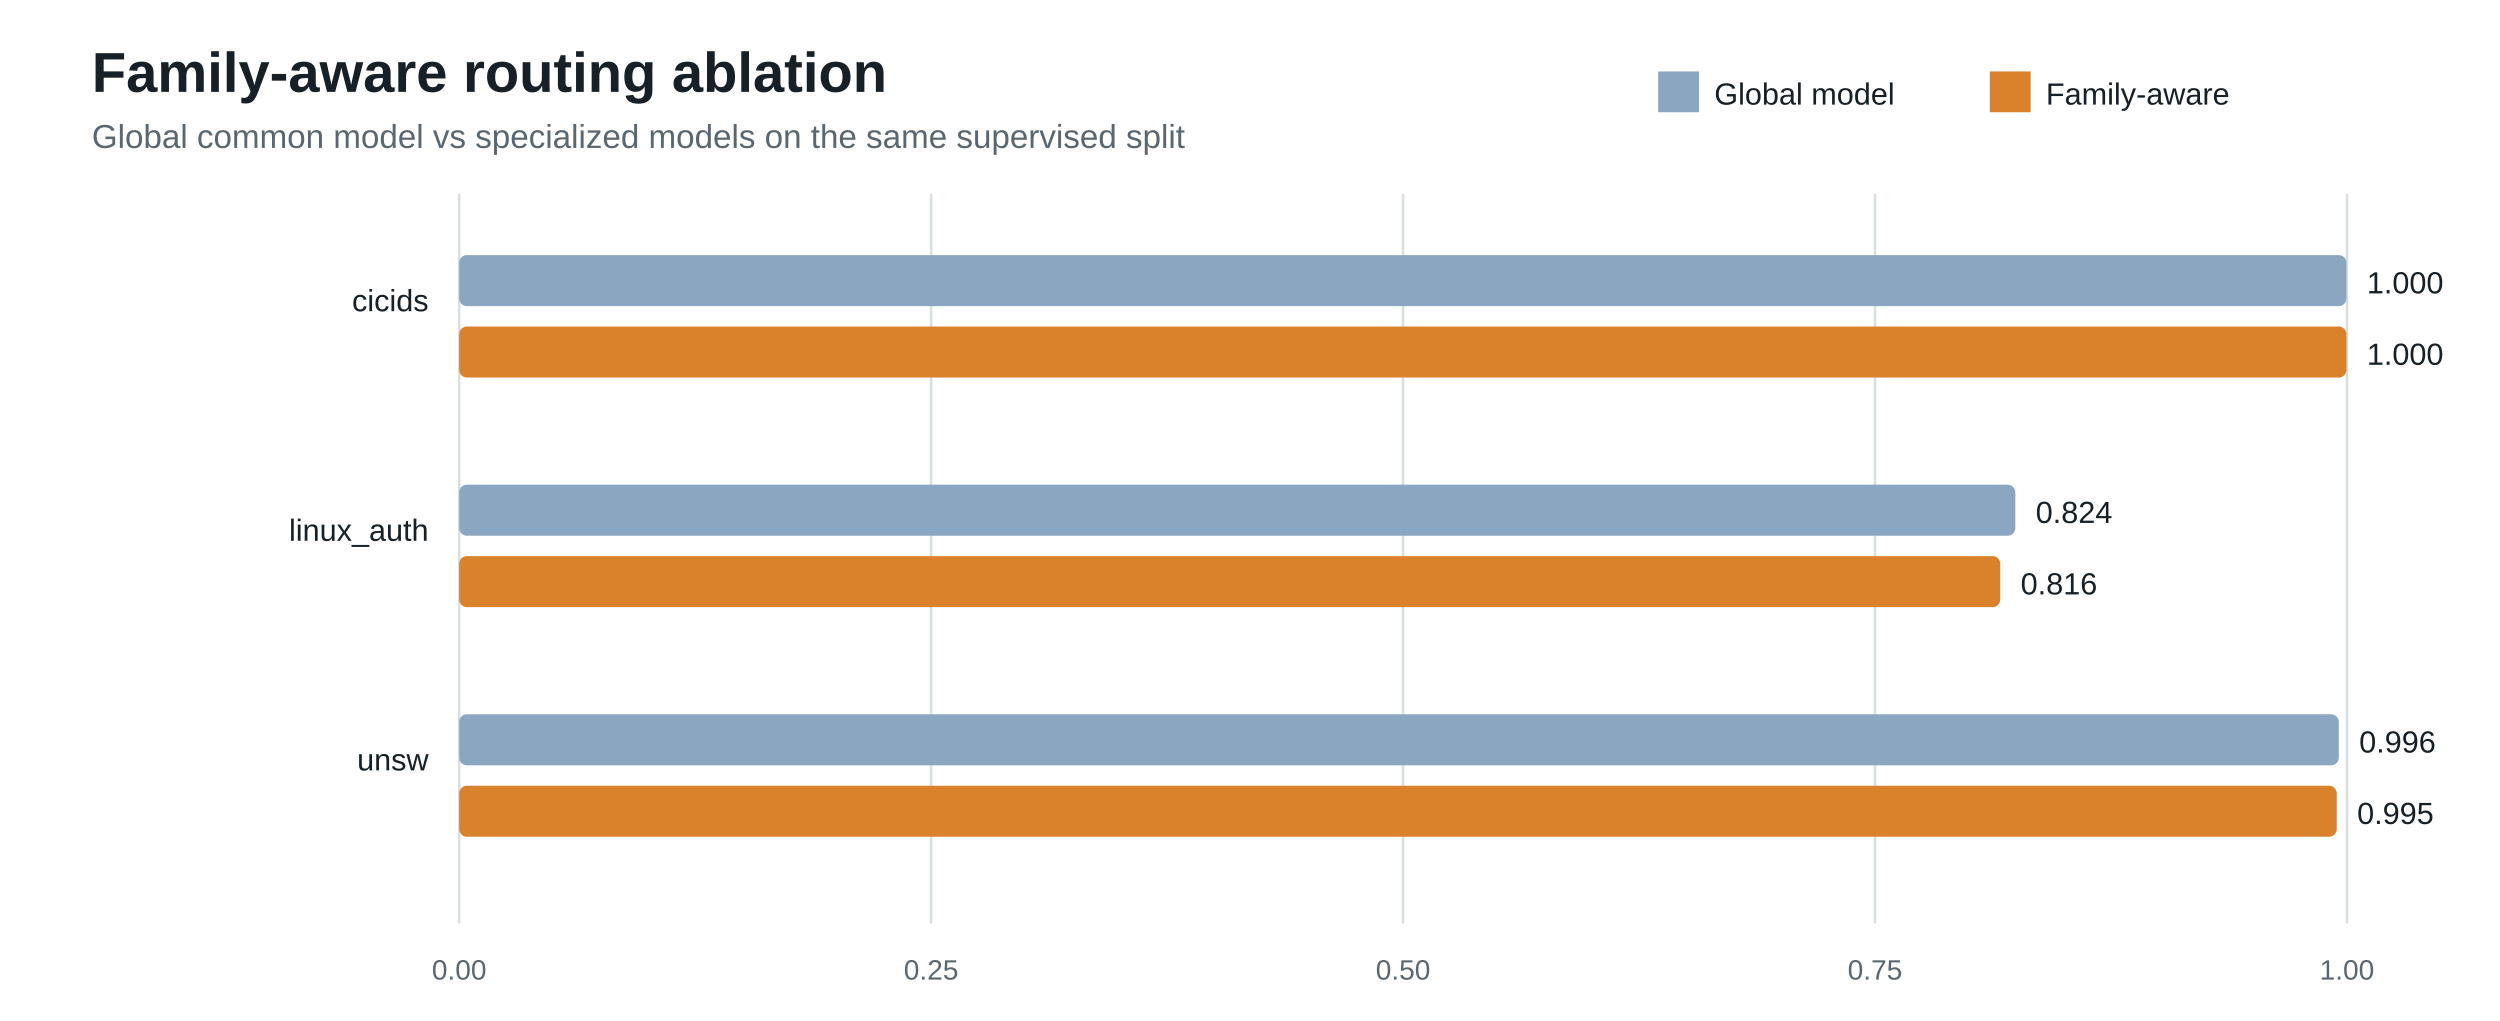
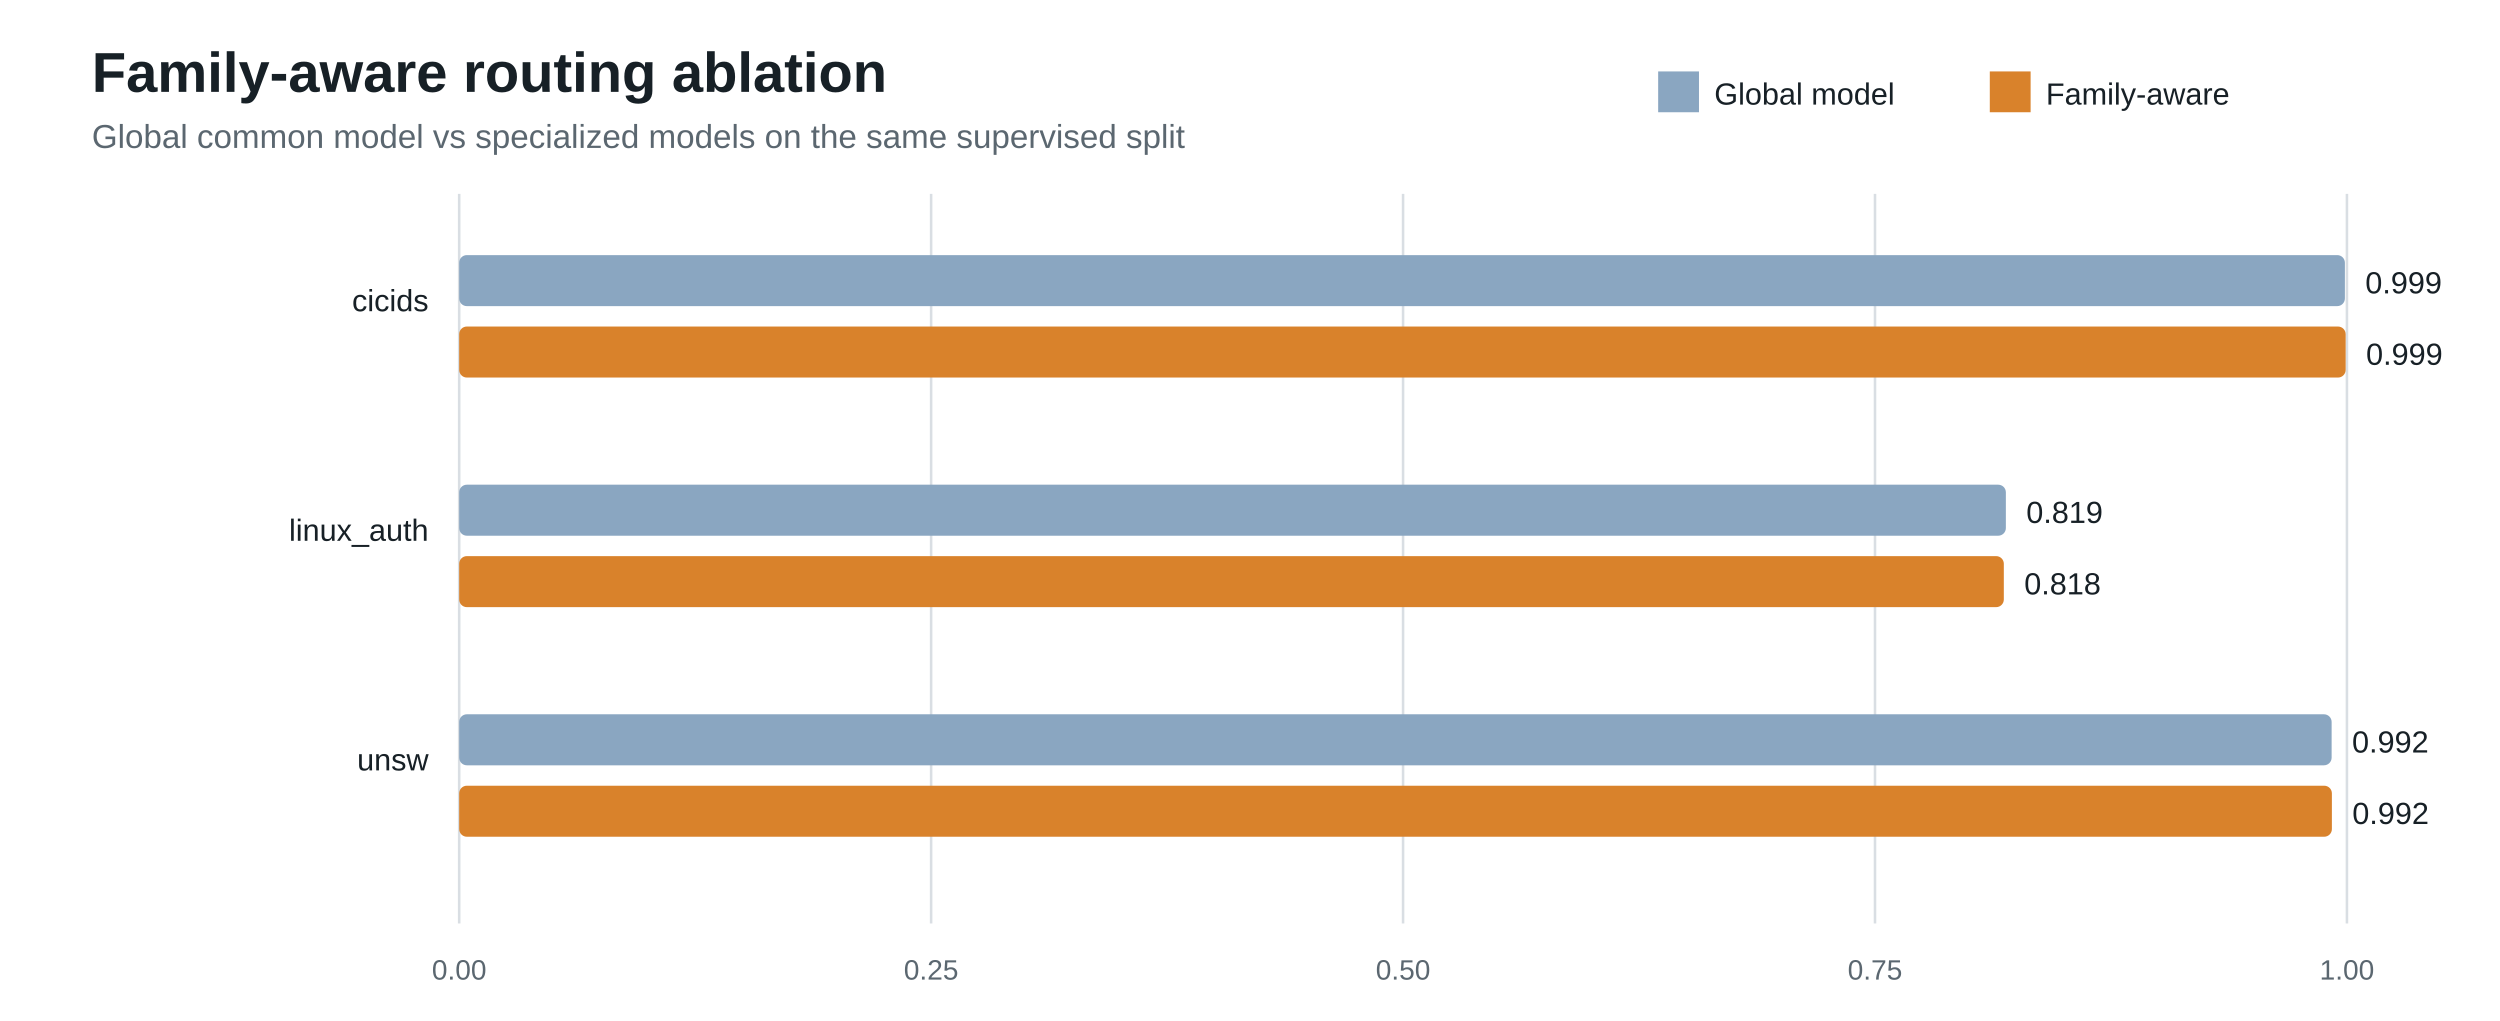
<svg xmlns="http://www.w3.org/2000/svg" width="980" height="400" viewBox="0 0 980 400">
  <style>text{font-family:Arial,Helvetica,sans-serif;fill:#172026}.title{font-size:22px;font-weight:700}.sub{font-size:13px;fill:#5b6770}.label{font-size:12px}.axis{font-size:11px;fill:#5b6770}</style>
  <text x="36" y="36" class="title">Family-aware routing ablation</text>
  <text x="36" y="58" class="sub">Global common model vs specialized models on the same supervised split</text>
  <line x1="180.0" y1="76" x2="180.0" y2="362" stroke="#d9dee3" />
  <text x="180.0" y="384" text-anchor="middle" class="axis">0.00</text>
  <line x1="365.0" y1="76" x2="365.0" y2="362" stroke="#d9dee3" />
  <text x="365.0" y="384" text-anchor="middle" class="axis">0.25</text>
  <line x1="550.0" y1="76" x2="550.0" y2="362" stroke="#d9dee3" />
  <text x="550.0" y="384" text-anchor="middle" class="axis">0.50</text>
  <line x1="735.0" y1="76" x2="735.0" y2="362" stroke="#d9dee3" />
  <text x="735.0" y="384" text-anchor="middle" class="axis">0.75</text>
  <line x1="920.0" y1="76" x2="920.0" y2="362" stroke="#d9dee3" />
  <text x="920.0" y="384" text-anchor="middle" class="axis">1.00</text>
  <text x="168" y="122" text-anchor="end" class="label">cicids</text>
-   <rect x="180" y="100" width="739.8" height="20" rx="3" fill="#8aa6c1" />
-   <text x="927.8" y="115" class="label">1.000</text>
-   <rect x="180" y="128" width="739.8" height="20" rx="3" fill="#d9822b" />
-   <text x="927.8" y="143" class="label">1.000</text>
+   <rect x="180" y="100" width="739.2" height="20" rx="3" fill="#8aa6c1" />
+   <text x="927.2" y="115" class="label">0.999</text>
+   <rect x="180" y="128" width="739.5" height="20" rx="3" fill="#d9822b" />
+   <text x="927.5" y="143" class="label">0.999</text>
  <text x="168" y="212" text-anchor="end" class="label">linux_auth</text>
-   <rect x="180" y="190" width="610.0" height="20" rx="3" fill="#8aa6c1" />
-   <text x="798.0" y="205" class="label">0.824</text>
-   <rect x="180" y="218" width="604.1" height="20" rx="3" fill="#d9822b" />
-   <text x="792.1" y="233" class="label">0.816</text>
+   <rect x="180" y="190" width="606.3" height="20" rx="3" fill="#8aa6c1" />
+   <text x="794.3" y="205" class="label">0.819</text>
+   <rect x="180" y="218" width="605.5" height="20" rx="3" fill="#d9822b" />
+   <text x="793.5" y="233" class="label">0.818</text>
  <text x="168" y="302" text-anchor="end" class="label">unsw</text>
-   <rect x="180" y="280" width="736.8" height="20" rx="3" fill="#8aa6c1" />
-   <text x="924.8" y="295" class="label">0.996</text>
-   <rect x="180" y="308" width="736.0" height="20" rx="3" fill="#d9822b" />
-   <text x="924.0" y="323" class="label">0.995</text>
+   <rect x="180" y="280" width="734.0" height="20" rx="3" fill="#8aa6c1" />
+   <text x="922.0" y="295" class="label">0.992</text>
+   <rect x="180" y="308" width="734.1" height="20" rx="3" fill="#d9822b" />
+   <text x="922.1" y="323" class="label">0.992</text>
  <rect x="650" y="28" width="16" height="16" fill="#8aa6c1" />
  <text x="672" y="41" class="label">Global model</text>
  <rect x="780" y="28" width="16" height="16" fill="#d9822b" />
  <text x="802" y="41" class="label">Family-aware</text>
</svg>
